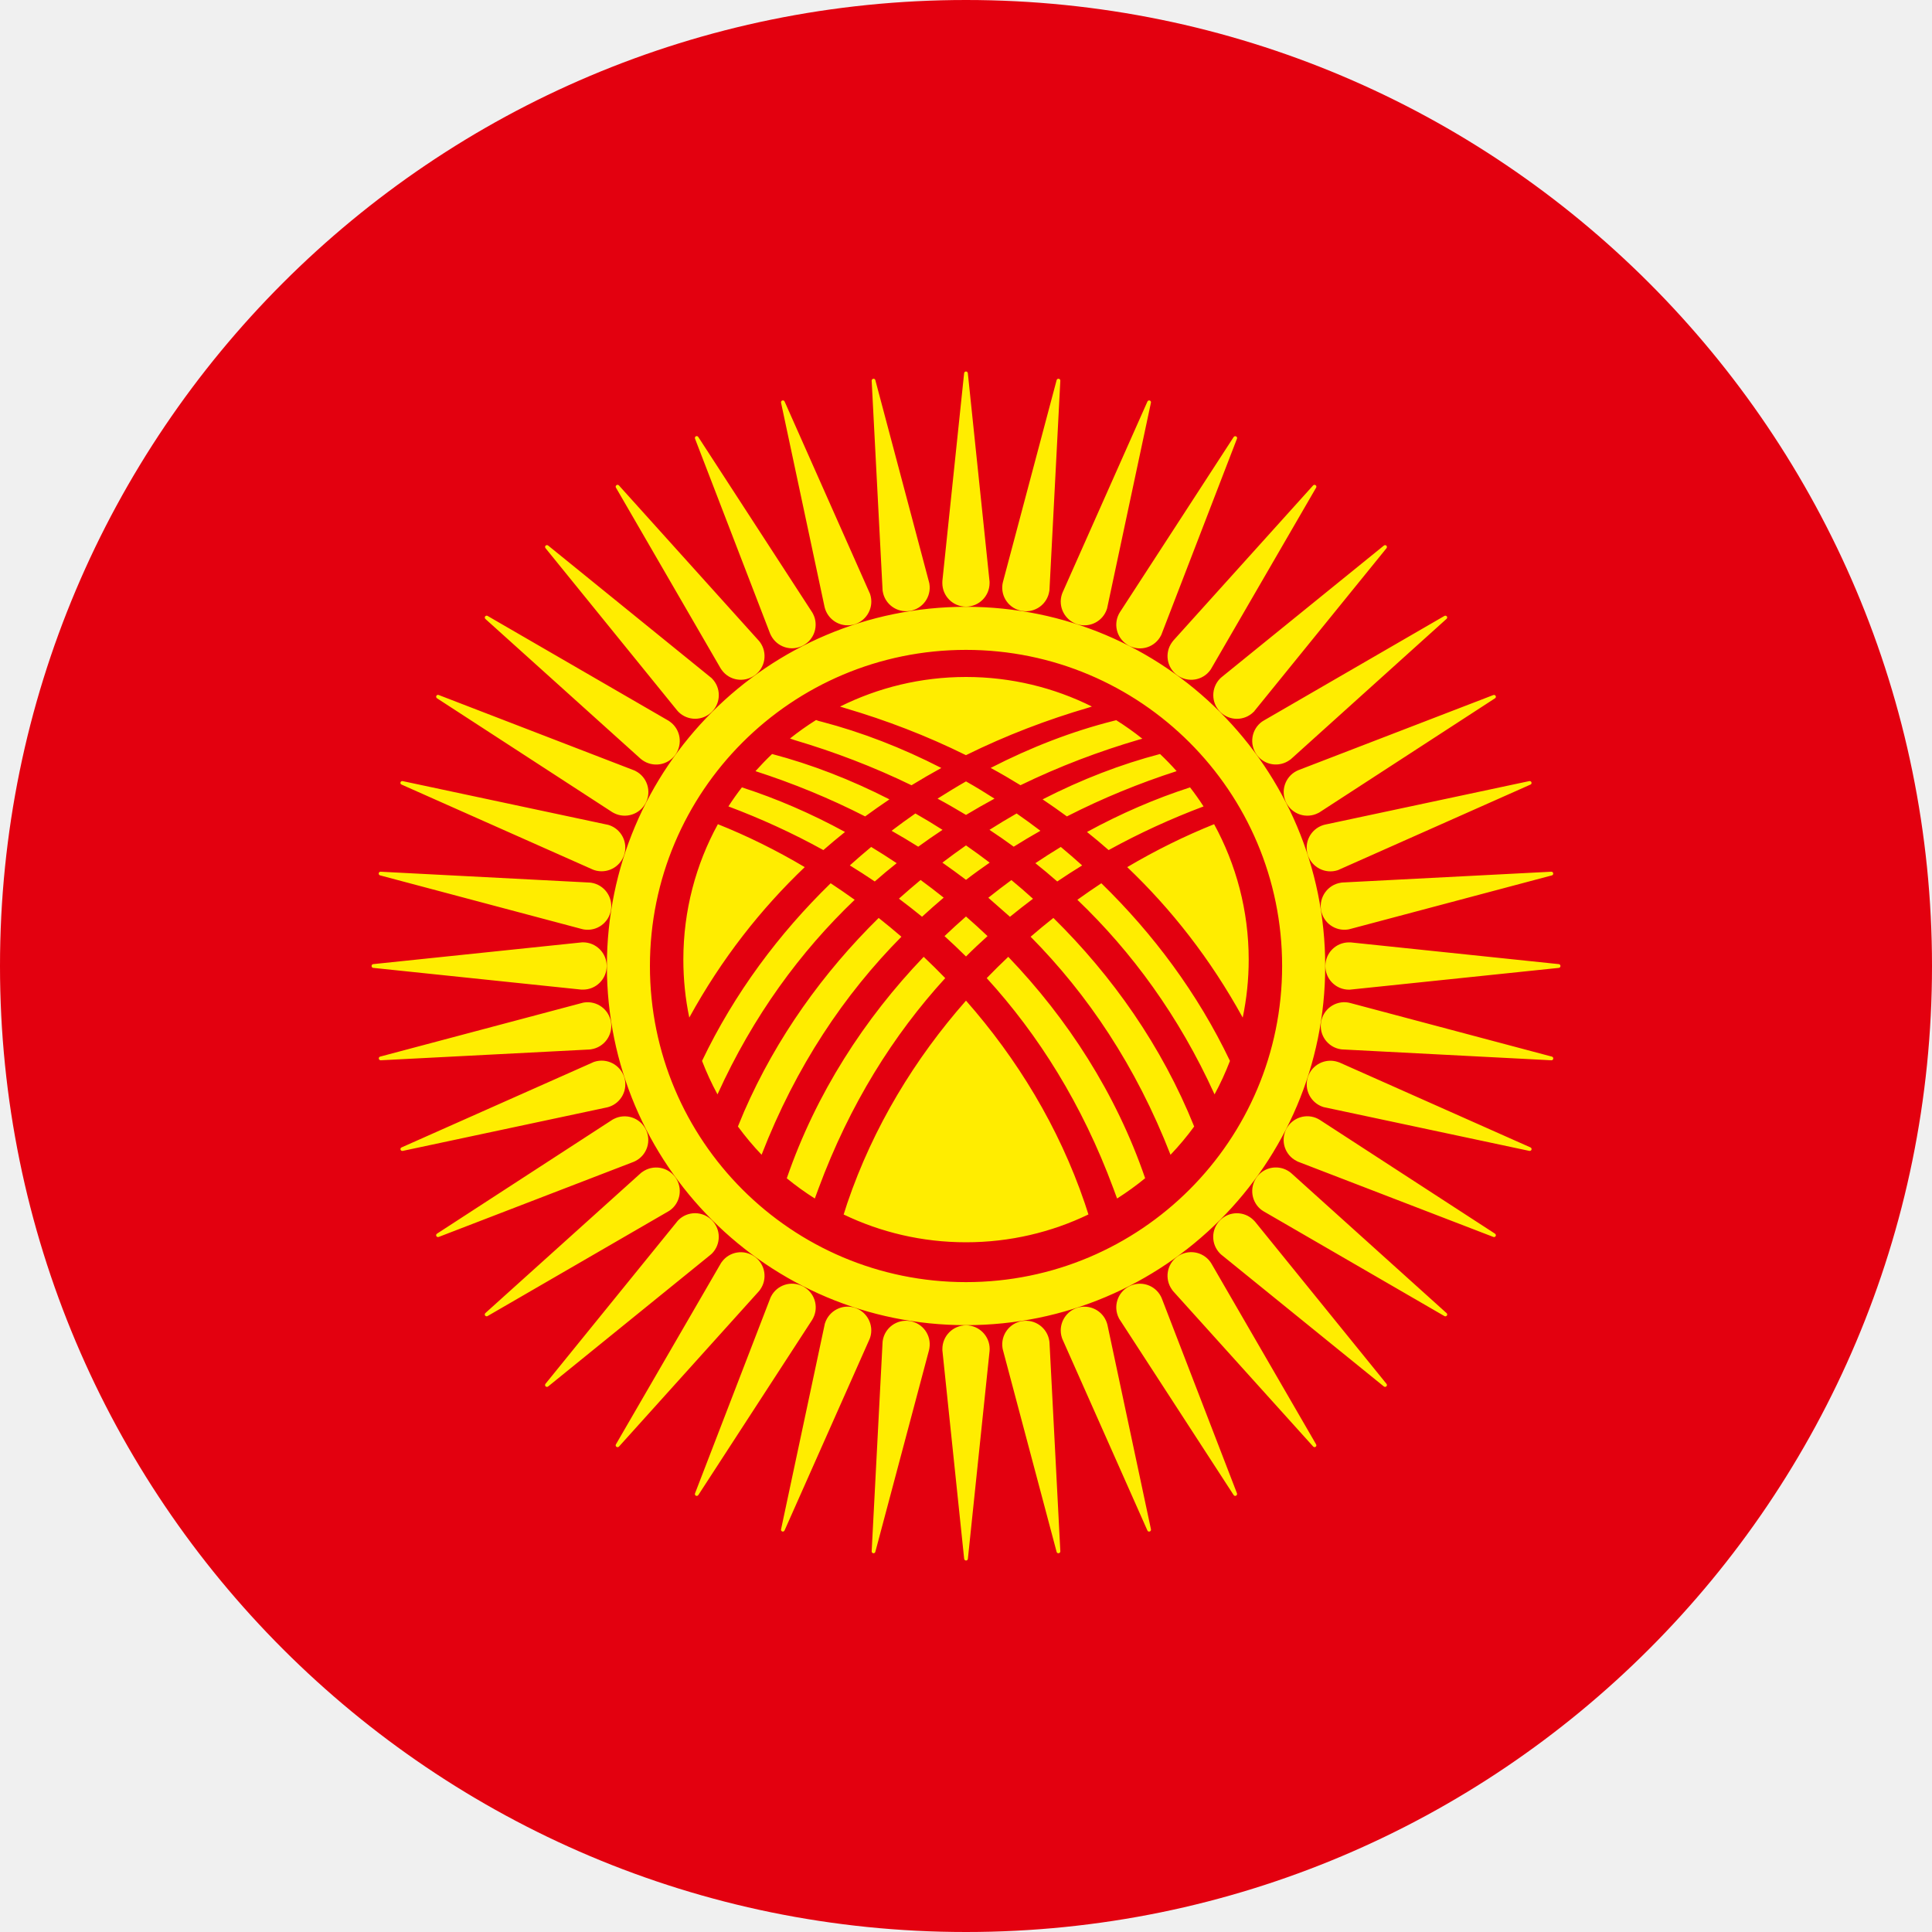
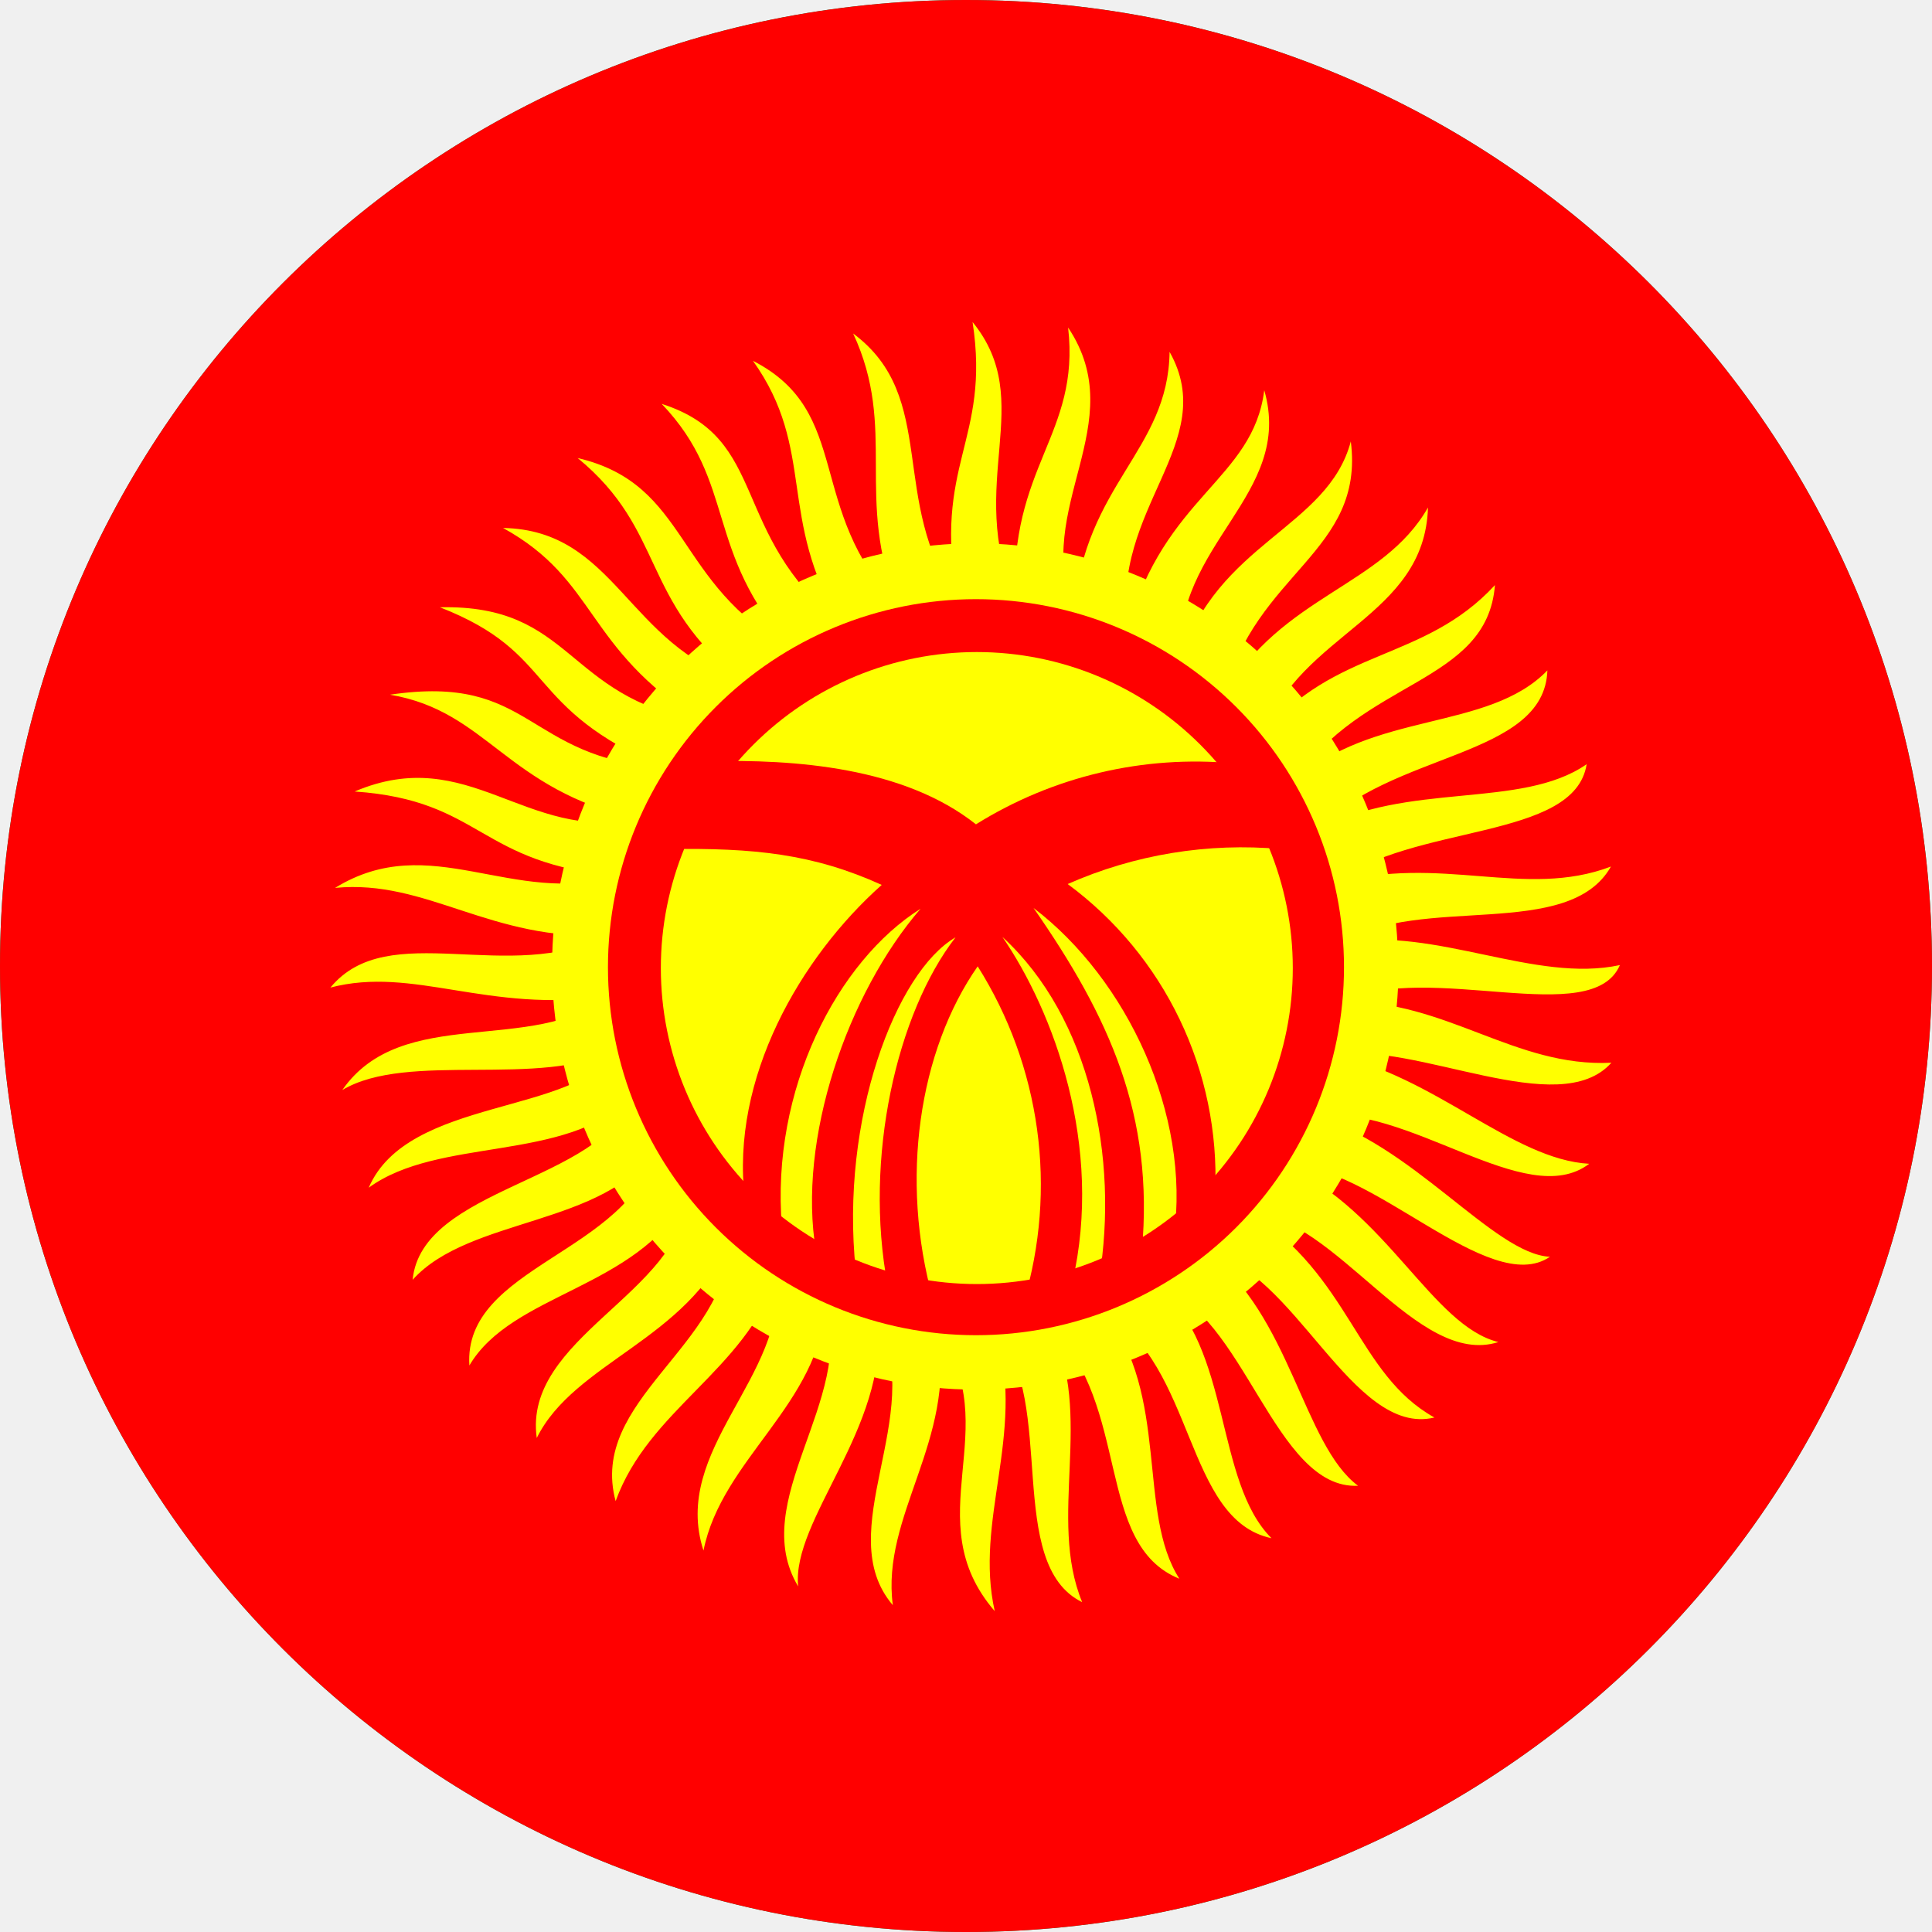
<svg xmlns="http://www.w3.org/2000/svg" width="40" height="40" viewBox="0 0 40 40" fill="none">
-   <g clip-path="url(#clip0_892_4577)">
-     <path d="M0 20C0 31.046 8.954 40 20 40C31.046 40 40 31.046 40 20C40 8.954 31.046 0 20 0C8.954 0 0 8.954 0 20Z" fill="#E3000F" />
-     <path d="M20 27.439C20.27 27.439 20.49 27.659 20.49 27.929C20.49 27.943 20.49 27.957 20.488 27.972L20.039 32.273C20.038 32.293 20.021 32.309 20 32.309C19.98 32.308 19.965 32.293 19.962 32.273L19.511 27.956V27.929C19.511 27.659 19.73 27.44 20 27.439ZM18.835 27.351C19.103 27.392 19.285 27.642 19.243 27.909C19.241 27.922 19.239 27.937 19.235 27.951L18.123 32.129C18.118 32.148 18.101 32.162 18.08 32.158C18.06 32.156 18.047 32.138 18.047 32.118L18.273 27.784C18.274 27.776 18.274 27.766 18.276 27.758C18.317 27.491 18.568 27.308 18.835 27.351ZM21.164 27.351C21.43 27.309 21.681 27.49 21.724 27.758C21.726 27.771 21.729 27.785 21.729 27.8L21.953 32.117C21.954 32.136 21.941 32.155 21.92 32.158C21.899 32.162 21.881 32.149 21.876 32.13L20.761 27.936C20.759 27.927 20.757 27.918 20.756 27.909C20.715 27.643 20.897 27.393 21.164 27.351ZM17.082 27.392C17.166 27.134 17.443 26.993 17.699 27.076C17.957 27.16 18.098 27.438 18.015 27.694C18.011 27.706 18.006 27.719 18 27.732L16.244 31.685C16.237 31.704 16.216 31.714 16.196 31.708C16.177 31.702 16.166 31.682 16.171 31.663L17.075 27.417H17.074C17.077 27.409 17.08 27.4 17.082 27.392ZM22.301 27.077C22.559 26.994 22.835 27.136 22.918 27.393C22.922 27.405 22.925 27.418 22.929 27.433L23.829 31.661C23.834 31.68 23.823 31.702 23.804 31.708C23.785 31.715 23.763 31.706 23.756 31.688L21.994 27.72C21.992 27.712 21.988 27.704 21.985 27.695C21.902 27.437 22.044 27.161 22.301 27.077ZM23.378 26.632C23.619 26.508 23.914 26.604 24.037 26.845C24.043 26.857 24.048 26.869 24.054 26.883L25.61 30.917C25.617 30.935 25.609 30.957 25.591 30.967C25.573 30.976 25.552 30.97 25.541 30.953L23.177 27.312V27.314C23.173 27.306 23.169 27.299 23.165 27.291C23.042 27.05 23.137 26.755 23.378 26.632ZM15.963 26.844C16.085 26.603 16.38 26.508 16.621 26.631C16.862 26.754 16.959 27.049 16.835 27.29C16.829 27.302 16.822 27.314 16.815 27.326L14.459 30.952C14.448 30.969 14.425 30.977 14.407 30.967C14.389 30.957 14.383 30.936 14.39 30.918L15.952 26.867C15.956 26.86 15.959 26.851 15.963 26.844ZM14.944 26.127C15.103 25.908 15.408 25.861 15.627 26.02C15.846 26.178 15.894 26.484 15.736 26.703C15.728 26.714 15.72 26.726 15.71 26.736L12.816 29.949C12.803 29.964 12.78 29.967 12.763 29.955C12.746 29.943 12.742 29.921 12.752 29.904L14.929 26.148C14.934 26.141 14.939 26.134 14.944 26.127ZM24.374 26.018C24.593 25.859 24.899 25.907 25.058 26.126C25.066 26.137 25.074 26.149 25.081 26.161L27.248 29.903C27.259 29.92 27.255 29.943 27.238 29.955C27.223 29.966 27.201 29.963 27.188 29.949L24.281 26.724V26.723C24.277 26.717 24.27 26.709 24.266 26.702C24.107 26.483 24.155 26.176 24.374 26.018ZM14.044 25.262C14.235 25.07 14.546 25.07 14.738 25.262C14.929 25.453 14.929 25.764 14.738 25.955C14.728 25.965 14.718 25.973 14.707 25.982L11.349 28.705C11.334 28.717 11.311 28.718 11.296 28.703C11.282 28.689 11.282 28.665 11.294 28.65L14.027 25.281C14.033 25.274 14.038 25.268 14.044 25.262ZM25.262 25.262C25.453 25.071 25.763 25.071 25.954 25.262C25.964 25.271 25.973 25.281 25.983 25.292L28.705 28.65C28.719 28.665 28.718 28.689 28.703 28.703C28.689 28.717 28.666 28.717 28.651 28.705L25.281 25.973C25.274 25.967 25.268 25.961 25.262 25.955C25.07 25.764 25.07 25.453 25.262 25.262ZM20 12.563C24.107 12.563 27.437 15.893 27.437 20C27.437 24.107 24.107 27.436 20 27.436C15.894 27.436 12.565 24.107 12.565 20C12.565 15.893 15.894 12.564 20 12.563ZM13.296 24.266C13.515 24.107 13.822 24.154 13.981 24.373C14.139 24.592 14.091 24.899 13.872 25.058C13.861 25.066 13.849 25.073 13.837 25.08L10.096 27.247C10.079 27.258 10.056 27.254 10.044 27.237C10.032 27.222 10.034 27.2 10.049 27.186L13.275 24.281C13.282 24.276 13.289 24.27 13.296 24.266ZM26.02 24.372C26.178 24.153 26.485 24.106 26.704 24.265C26.715 24.273 26.726 24.282 26.736 24.291L29.949 27.186C29.964 27.198 29.968 27.22 29.956 27.237C29.944 27.254 29.922 27.258 29.905 27.248L26.149 25.072L26.15 25.071C26.142 25.066 26.134 25.061 26.127 25.057C25.908 24.898 25.861 24.591 26.02 24.372ZM20 13.455C16.385 13.455 13.456 16.385 13.456 20C13.456 23.615 16.385 26.545 20 26.545C23.615 26.545 26.545 23.615 26.545 20C26.545 16.385 23.615 13.455 20 13.455ZM20 20.717C21.056 21.916 21.92 23.328 22.459 24.911L22.535 25.144C21.769 25.513 20.908 25.72 20 25.72C19.092 25.72 18.233 25.513 17.467 25.145L17.542 24.911C18.081 23.327 18.944 21.916 20 20.717ZM12.71 23.166C12.951 23.043 13.245 23.138 13.368 23.379C13.492 23.62 13.396 23.915 13.155 24.038C13.143 24.044 13.131 24.049 13.118 24.055L9.084 25.609C9.066 25.617 9.044 25.61 9.034 25.592C9.025 25.574 9.03 25.553 9.047 25.542L12.688 23.177L12.687 23.178C12.694 23.174 12.702 23.17 12.71 23.166ZM26.63 23.378C26.754 23.137 27.048 23.041 27.289 23.165C27.301 23.171 27.313 23.178 27.325 23.186L30.951 25.541C30.968 25.552 30.976 25.574 30.966 25.592C30.956 25.61 30.935 25.617 30.917 25.609L26.867 24.049L26.866 24.048C26.859 24.044 26.851 24.04 26.843 24.036C26.602 23.914 26.507 23.619 26.63 23.378ZM19.57 20.251C18.5 21.423 17.594 22.859 16.947 24.605L16.87 24.814C16.668 24.686 16.472 24.545 16.288 24.394H16.29C16.896 22.634 17.901 21.087 19.124 19.81C19.276 19.953 19.424 20.101 19.57 20.251ZM20.875 19.81C22.099 21.087 23.105 22.634 23.709 24.394C23.525 24.545 23.33 24.685 23.128 24.814L23.051 24.605C22.404 22.859 21.498 21.423 20.429 20.251C20.574 20.101 20.724 19.953 20.875 19.81ZM18.663 19.394C17.485 20.584 16.481 22.071 15.768 23.908C15.592 23.724 15.429 23.529 15.278 23.323L15.406 23.014C16.075 21.479 17.049 20.129 18.192 19.005C18.351 19.131 18.508 19.26 18.663 19.394ZM21.809 19.005C23.028 20.204 24.055 21.66 24.724 23.323C24.574 23.529 24.41 23.724 24.235 23.908H24.234C23.52 22.071 22.516 20.584 21.338 19.394C21.493 19.26 21.649 19.131 21.809 19.005ZM12.306 21.983C12.564 21.9 12.839 22.042 12.923 22.299C13.006 22.557 12.865 22.832 12.609 22.916C12.595 22.92 12.583 22.923 12.569 22.927L8.339 23.828C8.32 23.833 8.299 23.822 8.293 23.803C8.286 23.783 8.296 23.763 8.314 23.756L12.281 21.993V21.992C12.289 21.99 12.297 21.986 12.306 21.983ZM27.078 22.3C27.162 22.042 27.439 21.902 27.695 21.985C27.707 21.989 27.721 21.993 27.735 21.999L31.687 23.756C31.705 23.763 31.714 23.784 31.708 23.803C31.702 23.821 31.683 23.832 31.663 23.828L27.417 22.924L27.418 22.925C27.41 22.922 27.401 22.92 27.393 22.918C27.135 22.833 26.995 22.556 27.078 22.3ZM17.695 18.629C16.572 19.702 15.593 21.031 14.855 22.658C14.734 22.436 14.627 22.203 14.535 21.965C15.204 20.565 16.129 19.327 17.198 18.287C17.366 18.397 17.531 18.512 17.695 18.629ZM22.802 18.287C23.871 19.327 24.797 20.565 25.465 21.965C25.373 22.204 25.267 22.436 25.146 22.658C24.407 21.031 23.428 19.702 22.306 18.629C22.469 18.512 22.635 18.397 22.802 18.287ZM12.091 20.756C12.357 20.715 12.608 20.896 12.65 21.164C12.692 21.43 12.51 21.681 12.242 21.724C12.229 21.726 12.216 21.729 12.201 21.729L7.884 21.952C7.865 21.953 7.847 21.94 7.843 21.92C7.839 21.899 7.851 21.881 7.87 21.876L12.066 20.761C12.074 20.759 12.082 20.757 12.091 20.756ZM27.91 20.756C27.924 20.758 27.937 20.761 27.951 20.765L32.13 21.876C32.149 21.881 32.162 21.899 32.158 21.92C32.156 21.94 32.138 21.953 32.119 21.952L27.783 21.727H27.784C27.776 21.725 27.767 21.725 27.759 21.724C27.491 21.683 27.308 21.432 27.351 21.164C27.392 20.896 27.643 20.713 27.91 20.756ZM14.863 17.064C15.469 17.306 16.072 17.603 16.661 17.953C15.754 18.818 14.94 19.849 14.271 21.068C14.19 20.681 14.148 20.28 14.148 19.868C14.148 18.852 14.407 17.895 14.863 17.064ZM25.137 17.064C25.592 17.897 25.853 18.852 25.853 19.868C25.853 20.279 25.81 20.681 25.729 21.068C25.059 19.849 24.246 18.818 23.338 17.953C23.928 17.604 24.531 17.307 25.137 17.064ZM27.971 19.512L32.272 19.961C32.292 19.962 32.308 19.98 32.308 20C32.308 20.021 32.292 20.038 32.273 20.039L27.955 20.489L27.954 20.49H27.929C27.659 20.49 27.44 20.272 27.44 20.001C27.44 19.73 27.659 19.511 27.929 19.511C27.943 19.511 27.956 19.512 27.971 19.512ZM12.071 19.51C12.341 19.51 12.561 19.73 12.561 20C12.561 20.27 12.341 20.489 12.071 20.489C12.057 20.489 12.044 20.488 12.029 20.488L7.729 20.039C7.708 20.038 7.693 20.021 7.693 20C7.693 19.979 7.708 19.962 7.728 19.961L12.045 19.511L12.046 19.51H12.071ZM20.446 19.381C20.295 19.517 20.145 19.657 20 19.803C19.854 19.659 19.706 19.517 19.555 19.381C19.701 19.242 19.849 19.107 20 18.975C20.151 19.107 20.3 19.242 20.446 19.381ZM12.217 18.273H12.216C12.224 18.275 12.233 18.275 12.241 18.276C12.509 18.318 12.692 18.568 12.65 18.836C12.608 19.104 12.358 19.286 12.09 19.244C12.077 19.242 12.063 19.239 12.049 19.235L7.87 18.124C7.851 18.119 7.837 18.101 7.841 18.08C7.844 18.06 7.862 18.047 7.881 18.048L12.217 18.273ZM32.116 18.048C32.136 18.047 32.154 18.06 32.157 18.08C32.161 18.101 32.149 18.119 32.13 18.124L27.935 19.239C27.926 19.242 27.918 19.243 27.909 19.244C27.643 19.285 27.392 19.104 27.35 18.836C27.309 18.57 27.49 18.319 27.758 18.276C27.771 18.274 27.785 18.271 27.799 18.271L32.116 18.048ZM21.387 18.608C21.226 18.728 21.068 18.853 20.91 18.981L20.462 18.587C20.619 18.461 20.779 18.339 20.94 18.221C21.091 18.345 21.241 18.475 21.387 18.608ZM19.538 18.585C19.387 18.712 19.238 18.845 19.09 18.98C18.934 18.852 18.773 18.727 18.613 18.607L18.611 18.606C18.759 18.474 18.908 18.345 19.06 18.219C19.221 18.337 19.381 18.459 19.538 18.585ZM18.565 17.871C18.411 17.993 18.26 18.119 18.111 18.25C17.941 18.135 17.769 18.024 17.596 17.918H17.594C17.739 17.787 17.887 17.66 18.037 17.535C18.214 17.642 18.39 17.755 18.565 17.871ZM22.405 17.918H22.404C22.231 18.024 22.059 18.135 21.889 18.25C21.74 18.119 21.59 17.993 21.436 17.871C21.61 17.755 21.786 17.642 21.963 17.535C22.113 17.66 22.26 17.787 22.405 17.918ZM20.49 17.86C20.326 17.974 20.161 18.092 20 18.216C19.839 18.094 19.675 17.975 19.511 17.86C19.672 17.737 19.836 17.618 20 17.503C20.165 17.618 20.329 17.737 20.49 17.86ZM31.661 16.172C31.681 16.167 31.701 16.178 31.707 16.197C31.714 16.216 31.705 16.237 31.687 16.244L27.719 18.007V18.008C27.712 18.01 27.703 18.014 27.695 18.017C27.437 18.1 27.161 17.958 27.077 17.701C26.994 17.443 27.135 17.168 27.392 17.084C27.404 17.08 27.417 17.077 27.432 17.073L31.661 16.172ZM12.583 17.076L12.581 17.075C12.59 17.078 12.598 17.08 12.607 17.082C12.865 17.166 13.006 17.443 12.922 17.7C12.838 17.958 12.561 18.098 12.304 18.015C12.292 18.011 12.279 18.006 12.266 18L8.314 16.244C8.295 16.237 8.286 16.217 8.292 16.197C8.298 16.178 8.318 16.167 8.337 16.172L12.583 17.076ZM15.361 16.302C16.074 16.532 16.793 16.842 17.495 17.225C17.344 17.346 17.195 17.47 17.047 17.6C16.405 17.245 15.746 16.946 15.081 16.696C15.168 16.561 15.261 16.429 15.36 16.302H15.361ZM24.639 16.302C24.737 16.429 24.831 16.561 24.918 16.696H24.919C24.254 16.946 23.595 17.246 22.953 17.6C22.806 17.47 22.656 17.346 22.505 17.225C23.207 16.842 23.926 16.532 24.639 16.302ZM18.952 16.842C19.141 16.95 19.328 17.062 19.514 17.181C19.344 17.293 19.177 17.409 19.011 17.53C18.829 17.415 18.645 17.306 18.46 17.201V17.2C18.622 17.077 18.786 16.957 18.952 16.842ZM21.54 17.2V17.201C21.355 17.306 21.17 17.415 20.988 17.53C20.823 17.409 20.656 17.293 20.486 17.181C20.673 17.062 20.859 16.95 21.048 16.842C21.214 16.957 21.378 17.077 21.54 17.2ZM15.985 15.611C16.791 15.823 17.611 16.139 18.415 16.55C18.246 16.664 18.078 16.781 17.912 16.903C17.169 16.523 16.406 16.213 15.641 15.966C15.751 15.844 15.865 15.725 15.985 15.611ZM24.017 15.611C24.137 15.724 24.251 15.842 24.361 15.966H24.36C23.595 16.213 22.832 16.523 22.089 16.903C21.923 16.781 21.756 16.664 21.586 16.55C22.389 16.138 23.209 15.822 24.017 15.611ZM9.082 14.389L13.133 15.951H13.134C13.141 15.955 13.149 15.958 13.156 15.962C13.397 16.084 13.494 16.38 13.37 16.621C13.247 16.862 12.952 16.957 12.711 16.834C12.699 16.828 12.687 16.821 12.675 16.814L9.049 14.458C9.032 14.447 9.025 14.425 9.034 14.407C9.044 14.389 9.064 14.382 9.082 14.389ZM30.966 14.408C30.976 14.425 30.969 14.447 30.952 14.458L27.312 16.823L27.29 16.834C27.049 16.957 26.755 16.862 26.631 16.621C26.508 16.38 26.604 16.085 26.845 15.962C26.857 15.956 26.869 15.95 26.882 15.945L30.916 14.391C30.934 14.383 30.956 14.39 30.966 14.408ZM20 16.178C20.199 16.29 20.395 16.41 20.59 16.535C20.392 16.642 20.195 16.755 20 16.872C19.805 16.755 19.61 16.642 19.411 16.535C19.606 16.411 19.802 16.291 20 16.178ZM16.95 14.927C16.972 14.932 16.992 14.937 17.014 14.943C17.835 15.158 18.671 15.48 19.489 15.9C19.281 16.014 19.076 16.133 18.872 16.258C18.08 15.873 17.268 15.565 16.458 15.325C16.451 15.323 16.406 15.307 16.356 15.29C16.527 15.153 16.708 15.025 16.896 14.907C16.913 14.913 16.931 14.919 16.95 14.927ZM23.111 14.911C23.298 15.029 23.479 15.157 23.65 15.294L23.651 15.295C23.629 15.301 23.609 15.307 23.592 15.31C22.765 15.552 21.936 15.864 21.128 16.257C20.925 16.132 20.719 16.012 20.511 15.899C21.35 15.467 22.207 15.139 23.05 14.926C23.07 14.922 23.091 14.917 23.111 14.911ZM10.095 12.752L13.852 14.928L13.851 14.929C13.858 14.934 13.865 14.939 13.872 14.943C14.091 15.102 14.139 15.409 13.981 15.628C13.822 15.847 13.515 15.894 13.296 15.735C13.285 15.727 13.274 15.719 13.263 15.709L10.05 12.815C10.036 12.801 10.032 12.78 10.044 12.763C10.056 12.746 10.078 12.742 10.095 12.752ZM29.956 12.763C29.967 12.778 29.964 12.8 29.949 12.813L26.725 15.719C26.719 15.723 26.711 15.73 26.704 15.734C26.485 15.893 26.178 15.846 26.02 15.627C25.861 15.408 25.908 15.101 26.127 14.942C26.138 14.934 26.15 14.927 26.162 14.92L29.904 12.753C29.92 12.742 29.944 12.746 29.956 12.763ZM20 14.016C20.938 14.016 21.822 14.237 22.607 14.628C22.575 14.638 22.552 14.646 22.545 14.648C21.69 14.898 20.834 15.222 19.999 15.635C19.182 15.23 18.341 14.91 17.503 14.663C17.488 14.658 17.471 14.653 17.455 14.648C17.432 14.642 17.411 14.636 17.392 14.629C18.178 14.238 19.063 14.016 20 14.016ZM28.703 11.297C28.718 11.311 28.718 11.335 28.706 11.35L25.971 14.721H25.974L25.955 14.739C25.764 14.93 25.454 14.93 25.263 14.739C25.072 14.548 25.072 14.237 25.263 14.046C25.273 14.036 25.282 14.028 25.293 14.019L28.651 11.296C28.666 11.283 28.689 11.283 28.703 11.297ZM11.349 11.295L14.72 14.029L14.719 14.027C14.726 14.033 14.732 14.039 14.738 14.045C14.93 14.236 14.93 14.547 14.738 14.738C14.547 14.929 14.237 14.929 14.046 14.738C14.036 14.729 14.027 14.718 14.018 14.707L11.295 11.35C11.282 11.335 11.282 11.311 11.296 11.297C11.311 11.282 11.334 11.283 11.349 11.295ZM12.814 10.05L15.72 13.276C15.725 13.282 15.731 13.29 15.736 13.297C15.894 13.516 15.846 13.822 15.627 13.98C15.408 14.139 15.102 14.092 14.944 13.873C14.935 13.862 14.927 13.85 14.92 13.838L12.753 10.097C12.742 10.08 12.746 10.057 12.763 10.045C12.779 10.033 12.8 10.035 12.814 10.05ZM27.238 10.045C27.255 10.057 27.259 10.079 27.249 10.096L25.072 13.852C25.068 13.859 25.062 13.866 25.058 13.873C24.899 14.092 24.593 14.139 24.374 13.98C24.155 13.822 24.107 13.516 24.266 13.297C24.273 13.286 24.282 13.275 24.291 13.264L27.186 10.051C27.198 10.036 27.221 10.033 27.238 10.045ZM25.592 9.035C25.61 9.045 25.618 9.065 25.61 9.083L24.048 13.133V13.135C24.044 13.142 24.041 13.15 24.037 13.157C23.915 13.398 23.619 13.494 23.378 13.37C23.137 13.246 23.042 12.953 23.165 12.712C23.171 12.7 23.178 12.688 23.186 12.676L25.541 9.049C25.552 9.032 25.574 9.026 25.592 9.035ZM14.457 9.047L16.822 12.688L16.821 12.687C16.825 12.694 16.83 12.701 16.833 12.709C16.957 12.95 16.861 13.245 16.62 13.368C16.38 13.492 16.086 13.396 15.962 13.155C15.956 13.143 15.95 13.13 15.944 13.117L14.39 9.083C14.383 9.065 14.389 9.043 14.407 9.033C14.425 9.024 14.446 9.03 14.457 9.047ZM16.196 8.292C16.216 8.285 16.237 8.294 16.244 8.312L18.006 12.28H18.007C18.009 12.287 18.013 12.296 18.016 12.305C18.099 12.563 17.957 12.839 17.7 12.923C17.442 13.006 17.167 12.864 17.083 12.607C17.079 12.595 17.076 12.582 17.072 12.567L16.171 8.338C16.166 8.319 16.177 8.298 16.196 8.292ZM23.804 8.292C23.822 8.298 23.834 8.318 23.829 8.337L22.924 12.583L22.925 12.582C22.922 12.591 22.921 12.599 22.918 12.607C22.835 12.865 22.558 13.006 22.301 12.923C22.043 12.839 21.902 12.561 21.985 12.305C21.989 12.293 21.994 12.279 22 12.266L23.756 8.314C23.763 8.296 23.785 8.286 23.804 8.292ZM18.08 7.842C18.101 7.838 18.118 7.851 18.123 7.87L19.238 12.065C19.241 12.073 19.242 12.082 19.243 12.091C19.284 12.357 19.103 12.607 18.835 12.649C18.569 12.69 18.318 12.509 18.276 12.242C18.273 12.229 18.272 12.215 18.272 12.2L18.047 7.883C18.046 7.864 18.06 7.845 18.08 7.842ZM21.92 7.842C21.941 7.844 21.953 7.862 21.953 7.882L21.728 12.218L21.724 12.242C21.682 12.51 21.432 12.692 21.164 12.649C20.897 12.608 20.714 12.358 20.756 12.091C20.758 12.078 20.761 12.063 20.765 12.049L21.876 7.871C21.881 7.852 21.899 7.838 21.92 7.842ZM19.999 7.691C20.02 7.691 20.036 7.707 20.038 7.727L20.488 12.044V12.071C20.488 12.341 20.269 12.56 19.999 12.56C19.729 12.56 19.51 12.341 19.51 12.071C19.51 12.057 19.51 12.043 19.511 12.028L19.961 7.728C19.962 7.707 19.979 7.692 19.999 7.691Z" fill="#FFED00" />
+   <g clip-path="url(#clip0_1695_8253)">
+     <rect width="40" height="40" fill="#E3E5E8" />
+     <g clip-path="url(#clip1_1695_8253)">
+       <rect width="40" height="40" rx="20" fill="#009C4D" />
+       <g clip-path="url(#clip2_1695_8253)">
+         <path fill-rule="evenodd" clip-rule="evenodd" d="M-9.867 0H50.196V40H-9.867V0Z" fill="#FF0000" />
+         <path fill-rule="evenodd" clip-rule="evenodd" d="M6.839 20.449C8.04 18.983 10.539 20.413 12.578 19.363C10.159 19.495 8.844 18.197 6.937 18.383C8.914 17.164 10.601 18.78 12.808 18.136C9.885 17.888 10.009 16.573 7.343 16.387C9.709 15.381 10.874 17.429 13.196 16.961C10.459 16.334 10.106 14.727 8.075 14.383C11.042 13.942 10.848 15.69 13.752 15.902C10.804 14.639 11.572 13.536 9.108 12.573C11.872 12.511 11.687 14.427 14.494 14.922C12.093 13.403 12.384 12.017 10.415 10.931C12.755 10.975 12.976 13.368 15.368 14.11C13.24 12.423 13.797 10.993 11.96 9.483C14.291 10.03 13.947 12.097 16.375 13.421C14.574 11.425 15.262 9.995 13.7 8.362C15.942 9.077 15.086 11.046 17.408 12.918C16.083 10.719 16.904 9.315 15.589 7.47C17.673 8.538 16.666 10.551 18.591 12.547C17.681 10.295 18.591 8.9 17.664 6.905C19.447 8.229 18.388 10.375 19.827 12.423C19.297 9.598 20.515 9.139 20.136 6.667C21.487 8.326 19.977 9.986 21.019 12.432C20.886 9.651 22.37 9.006 22.114 6.781C23.447 8.777 21.363 10.516 22.237 12.653C22.458 10.022 24.188 9.333 24.215 7.285C25.274 9.165 22.979 10.525 23.35 13.024C24.1 10.269 25.945 9.933 26.175 8.079C26.802 10.251 24.285 11.258 24.436 13.677C25.186 11.231 27.49 10.94 27.967 9.139C28.259 11.434 25.989 11.849 25.345 14.392C26.537 12.317 28.629 12.149 29.565 10.507C29.495 12.785 26.934 13.085 26.148 15.213C27.623 13.403 29.477 13.712 30.951 12.114C30.792 14.171 28.188 14.056 26.802 16.184C28.4 14.71 30.81 15.151 32.037 13.88C31.976 15.699 28.779 15.557 27.27 17.191C29.124 16.167 31.49 16.767 32.85 15.822C32.602 17.412 29.23 17.041 27.614 18.294C29.839 17.676 31.561 18.621 33.353 17.941C32.479 19.486 29.415 18.506 27.791 19.513C29.733 19.186 31.781 20.36 33.538 19.981C32.964 21.323 29.601 19.892 27.799 20.731C29.954 20.713 31.358 22.1 33.362 22.003C32.276 23.221 29.327 21.552 27.605 21.835C29.706 22.276 31.313 24.007 32.903 24.095C31.587 25.093 29.15 22.815 27.164 23.097C29.212 23.645 30.925 25.967 32.09 26.02C30.828 26.885 28.338 24.033 26.634 24.139C28.709 25.075 29.654 27.45 31.022 27.786C29.336 28.324 27.676 25.207 25.866 25.093C27.967 26.417 28.082 28.448 29.698 29.348C27.994 29.763 26.784 26.241 24.992 25.94C26.713 27.203 26.978 29.913 28.117 30.761C26.387 30.849 25.76 27.168 23.985 26.638C25.504 27.909 25.142 30.664 26.325 31.847C24.524 31.467 24.753 28.262 22.873 27.176C24.224 28.889 23.535 31.317 24.418 32.686C22.661 31.979 23.42 29.101 21.752 27.477C22.661 29.295 21.681 31.414 22.405 33.171C20.798 32.386 21.875 28.986 20.648 27.636C21.213 29.737 20.171 31.476 20.595 33.357C18.953 31.458 20.842 29.543 19.421 27.609C19.791 29.825 18.238 31.379 18.485 33.233C17.187 31.715 19.191 29.287 18.176 27.371C18.388 29.551 16.384 31.467 16.525 32.845C15.465 31.079 17.699 28.995 17.099 26.991C16.975 29.075 14.944 30.205 14.565 32.103C13.885 30.011 16.295 28.501 16.083 26.444C15.395 28.395 13.435 29.181 12.746 31.079C12.181 28.986 15.041 27.883 15.112 25.693C14.229 27.741 11.89 28.201 11.113 29.772C10.821 27.697 14.097 26.77 14.22 24.801C13.161 26.691 10.601 26.77 9.718 28.271C9.585 26.205 13.037 25.949 13.576 23.786C12.525 25.393 9.718 25.19 8.543 26.497C8.729 24.581 12.463 24.466 13.064 22.735C11.669 24.077 9.091 23.53 7.634 24.59C8.446 22.7 11.951 23.097 12.737 21.738C11.192 22.541 8.446 21.755 7.087 22.568C8.323 20.784 11.042 21.852 12.587 20.625C10.08 20.987 8.57 19.99 6.831 20.449H6.839Z" fill="#FFFF00" />
+         <path fill-rule="evenodd" clip-rule="evenodd" d="M28.956 20.007C28.956 22.331 28.032 24.56 26.389 26.203C24.746 27.847 22.517 28.77 20.193 28.77C17.869 28.77 15.64 27.847 13.997 26.203C12.353 24.56 11.43 22.331 11.43 20.007C11.43 17.684 12.353 15.457 13.995 13.814C15.638 12.172 17.866 11.249 20.189 11.249C22.511 11.249 24.739 12.172 26.382 13.814C28.024 15.457 28.947 17.684 28.947 20.007H28.956Z" fill="#FFFF00" />
+         <path fill-rule="evenodd" clip-rule="evenodd" d="M27.826 20.025C27.826 22.046 27.023 23.984 25.594 25.413C24.165 26.841 22.227 27.644 20.206 27.644C18.186 27.644 16.247 26.841 14.819 25.413C13.39 23.984 12.587 22.046 12.587 20.025C12.587 18.004 13.39 16.066 14.819 14.637C16.247 13.208 18.186 12.405 20.206 12.405C22.227 12.405 24.165 13.208 25.594 14.637C27.023 16.066 27.826 18.004 27.826 20.025Z" fill="#FF0000" />
+         <path fill-rule="evenodd" clip-rule="evenodd" d="M26.766 20.043C26.766 21.778 26.077 23.442 24.85 24.669C23.623 25.896 21.959 26.585 20.224 26.585C18.489 26.585 16.825 25.896 15.598 24.669C14.371 23.442 13.682 21.778 13.682 20.043C13.682 18.308 14.371 16.643 15.598 15.417C16.825 14.19 18.489 13.5 20.224 13.5C21.959 13.5 23.623 14.19 24.85 15.417C26.077 16.643 26.766 18.308 26.766 20.043Z" fill="#FFFF00" />
+         <path fill-rule="evenodd" clip-rule="evenodd" d="M14.653 15.761C16.463 15.716 18.714 15.884 20.206 17.067C21.801 16.072 23.677 15.629 25.548 15.805L26.519 17.579C25.01 17.442 23.491 17.691 22.105 18.303C23.095 19.034 23.892 19.996 24.424 21.106C24.957 22.216 25.209 23.439 25.16 24.669C24.921 24.969 24.542 25.296 24.303 25.596C24.656 23.08 23.332 20.272 21.398 18.798C22.97 21.058 23.897 23.089 23.641 25.896L22.758 26.461C23.164 23.989 22.581 21.076 20.754 19.398C21.813 20.943 22.855 23.724 22.202 26.55C21.919 26.638 21.478 26.876 21.195 26.956C21.541 25.797 21.636 24.577 21.471 23.378C21.306 22.18 20.887 21.03 20.242 20.007C19.023 21.755 18.626 24.422 19.315 26.894C18.979 26.806 18.723 26.7 18.379 26.62C17.876 23.971 18.573 20.97 19.783 19.407C18.547 20.122 17.39 23.177 17.717 26.294L16.896 25.914C16.498 23.592 17.549 20.564 19.059 18.815C17.346 19.892 15.951 22.55 16.189 25.402C15.925 25.172 15.686 25.058 15.421 24.819C15.121 22.329 16.569 19.822 18.255 18.321C16.834 17.676 15.607 17.553 13.841 17.579C14.114 17.005 14.371 16.334 14.653 15.752V15.761Z" fill="#FF0000" />
+       </g>
+     </g>
  </g>
  <defs>
-     <clipPath id="clip0_892_4577">
-       <rect width="40" height="40" fill="white" />
+     <clipPath id="clip0_1695_8253">
+       <rect width="40" height="40" rx="20" fill="white" />
+     </clipPath>
+     <clipPath id="clip1_1695_8253">
+       <rect width="40" height="40" rx="20" fill="white" />
+     </clipPath>
+     <clipPath id="clip2_1695_8253">
+       <rect width="53.333" height="40" fill="white" transform="translate(-6.5)" />
    </clipPath>
  </defs>
</svg>
